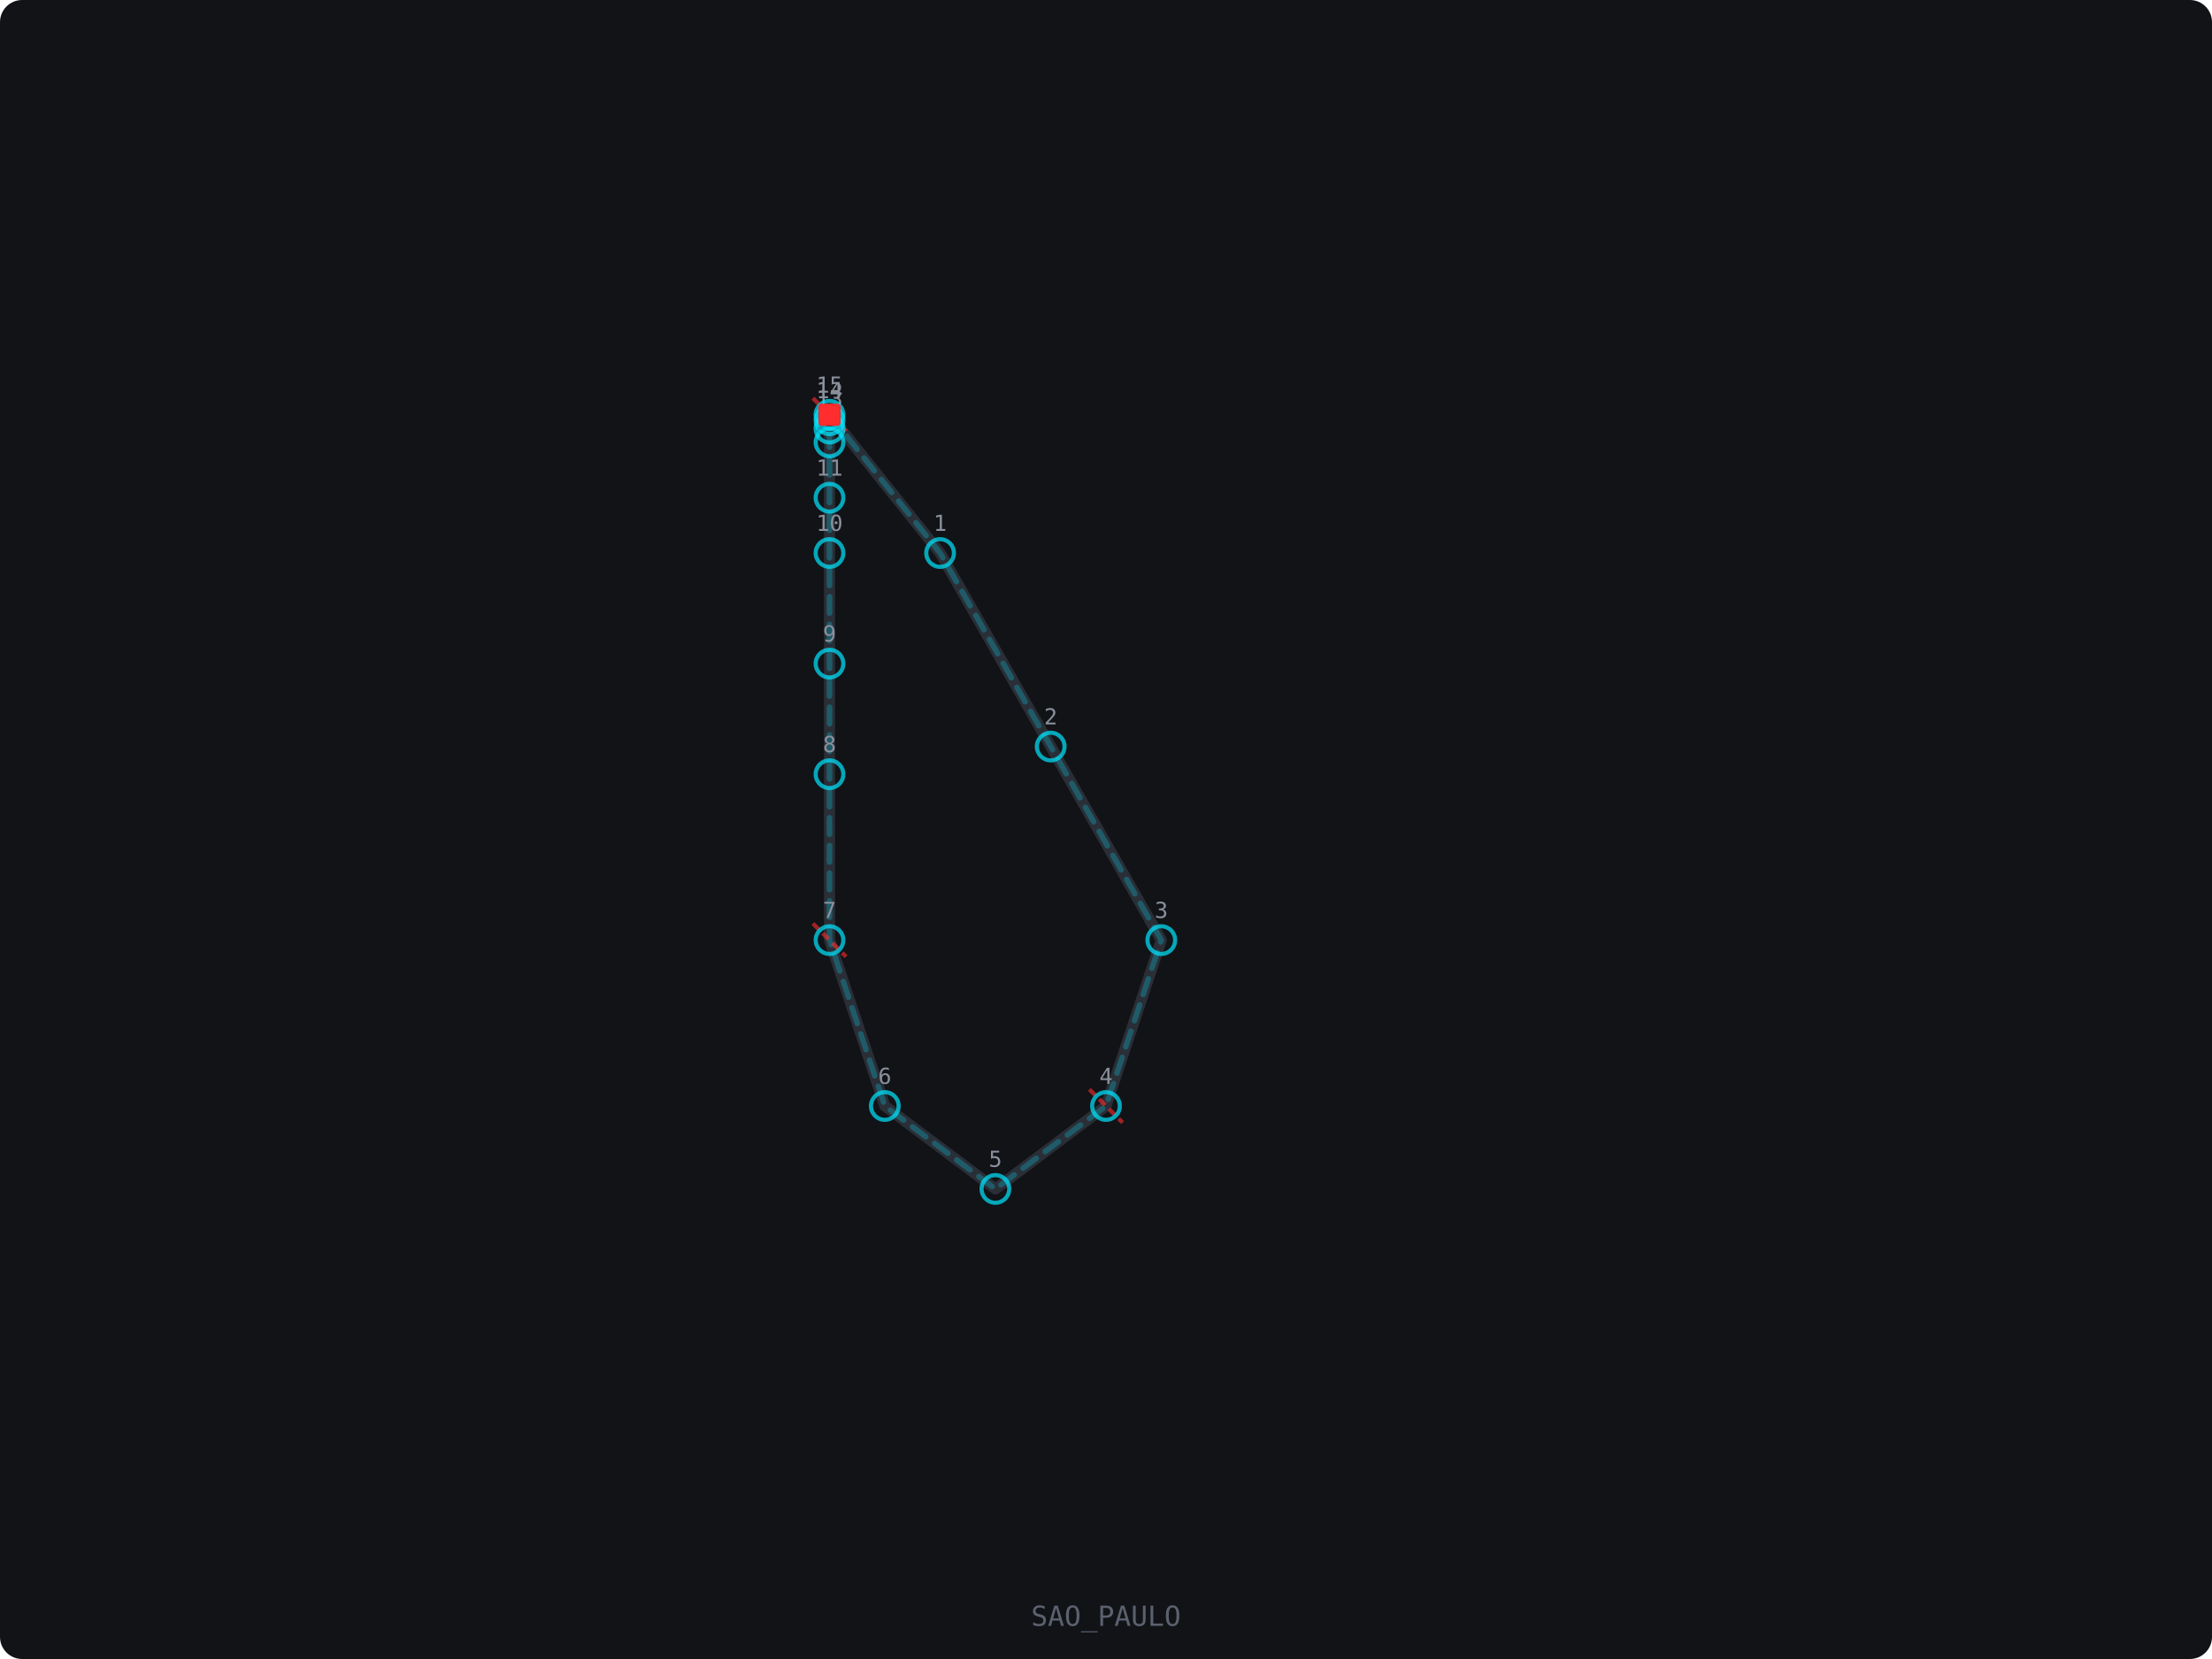
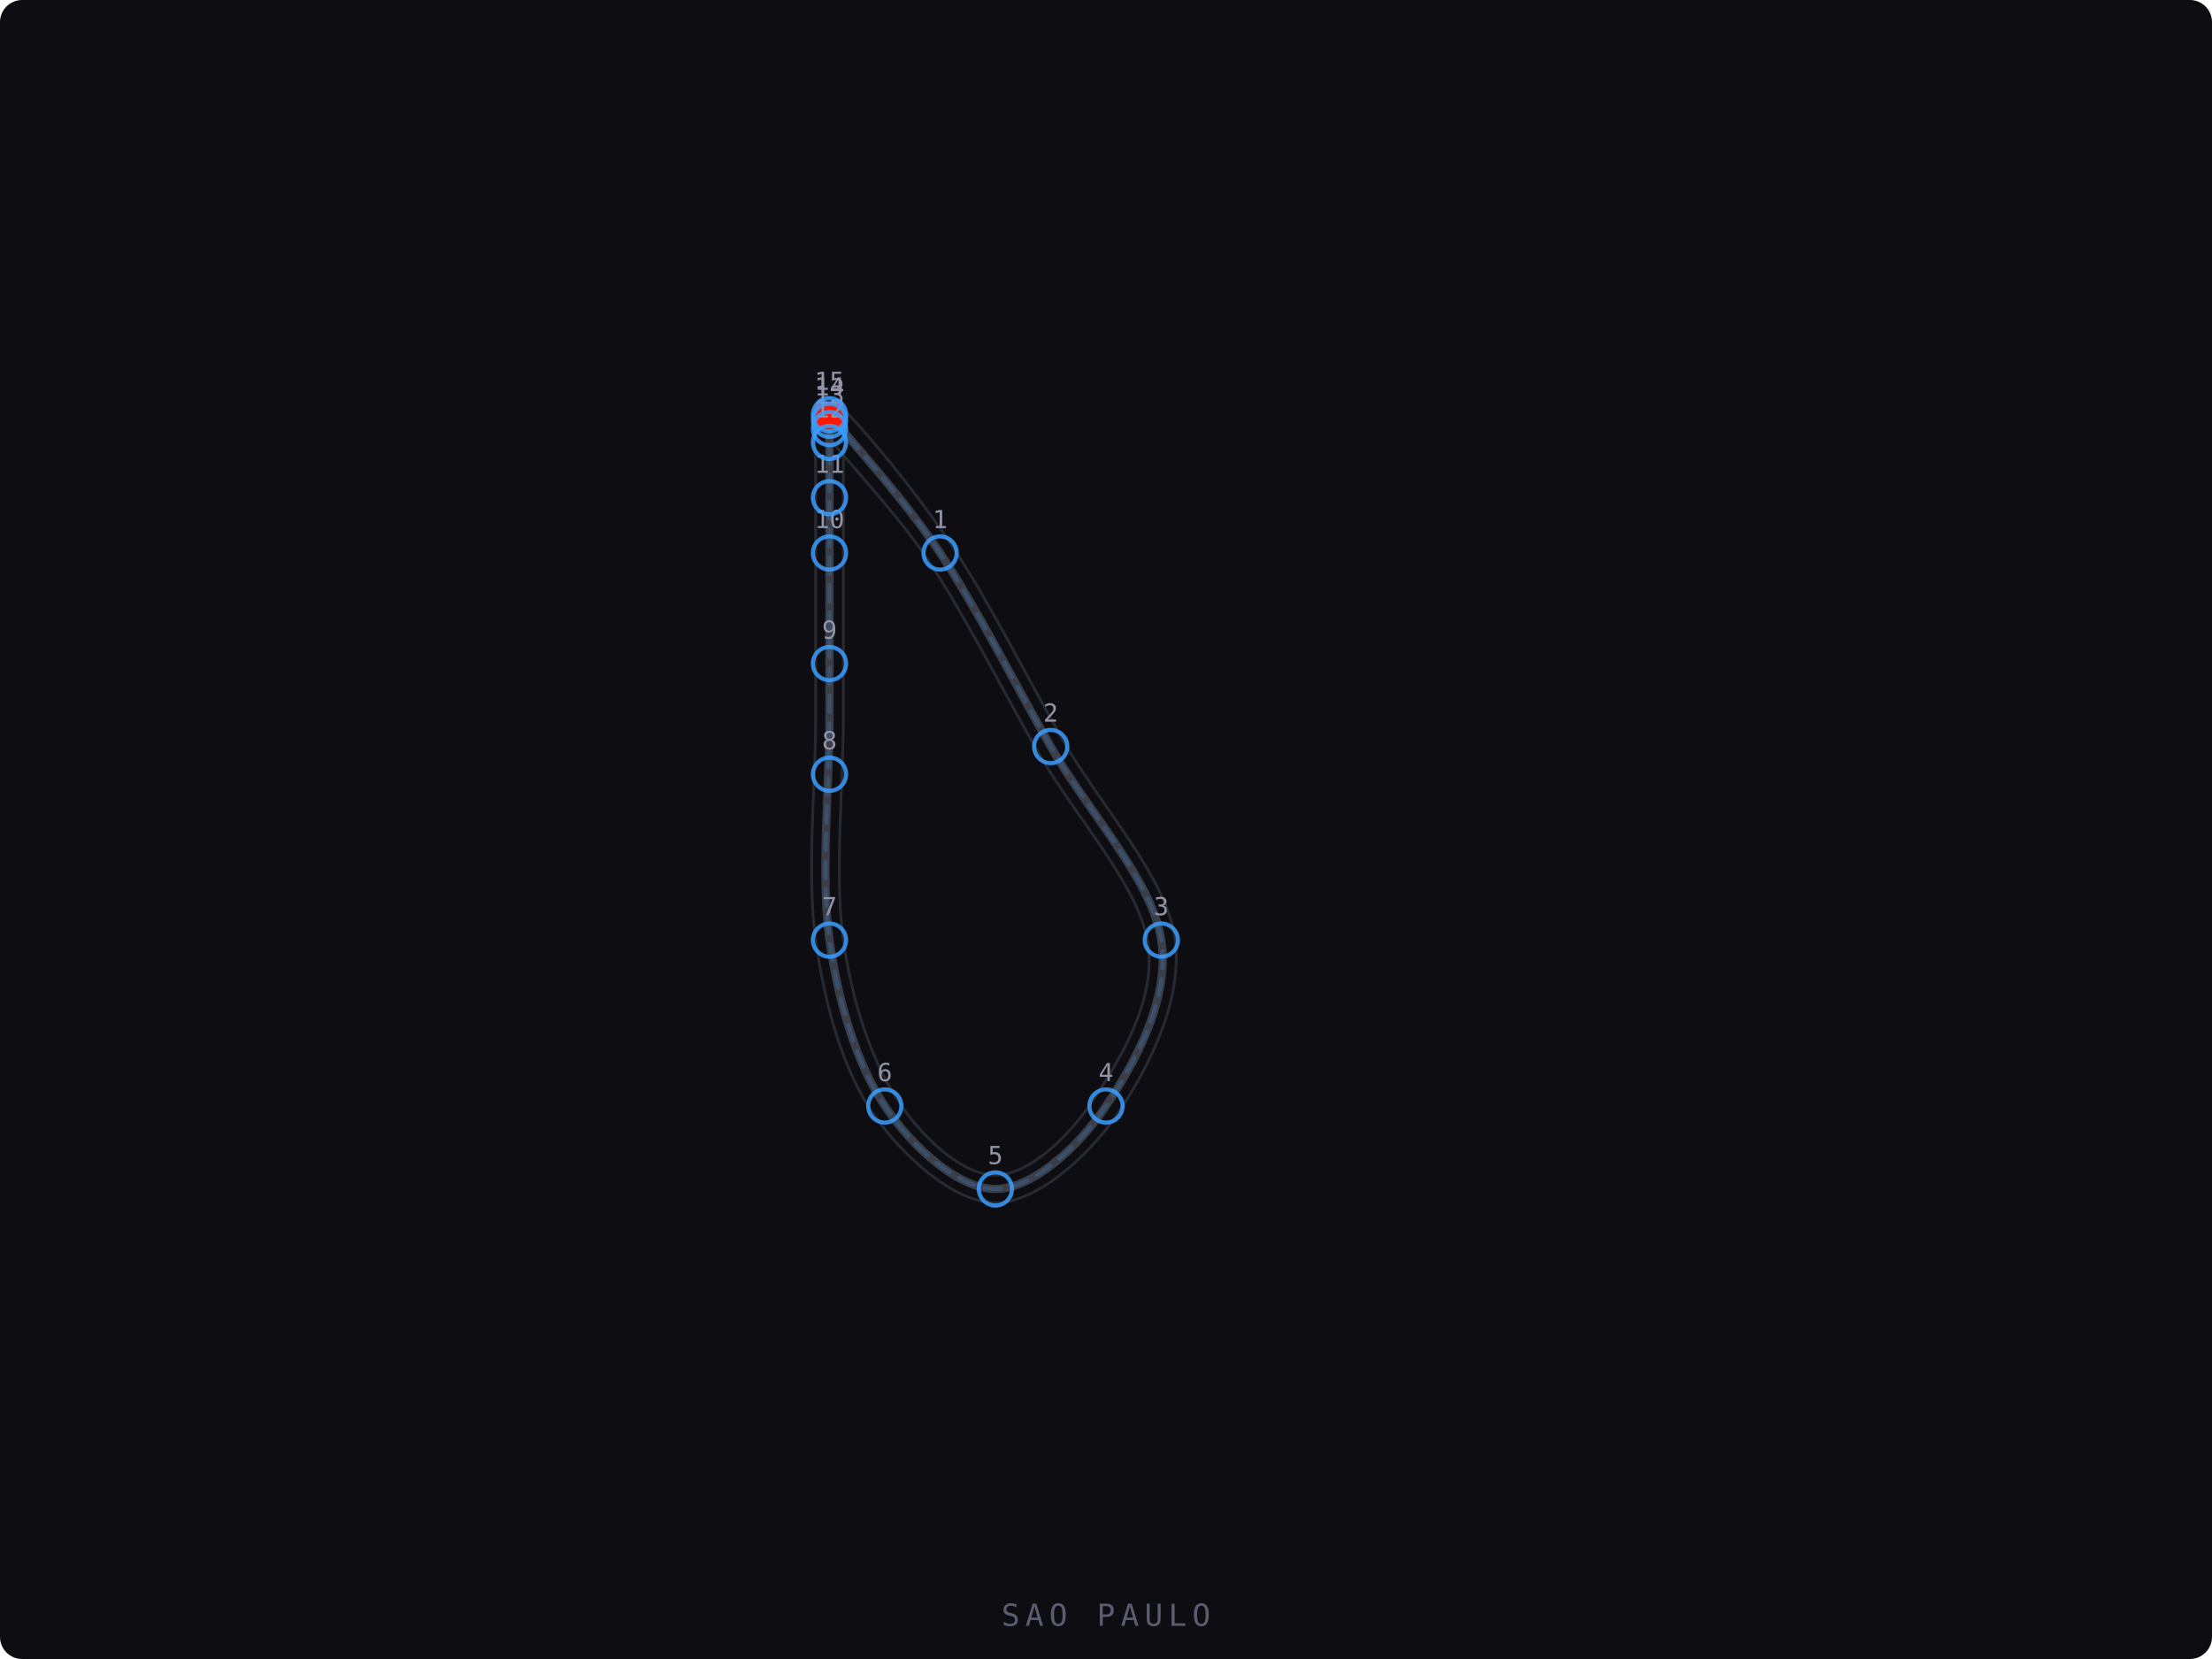
<svg xmlns="http://www.w3.org/2000/svg" viewBox="0 0 800 600" width="800" height="600">
  <defs>
    <style>
-       .track-bg { fill: #111317; }
-       .track-line { fill: none; stroke: #2a2e36; stroke-width: 4; stroke-linecap: round; stroke-linejoin: round; }
-       .track-line-accent { fill: none; stroke: rgba(0,229,255,0.25); stroke-width: 2; stroke-linecap: round; stroke-dasharray: 6,4; }
+       .track-bg { fill: #0d0d12; }
+       .track-line { fill: none; stroke: #3a3e48; stroke-width: 3; stroke-linecap: round; stroke-linejoin: round; }
+       .track-line-accent { fill: none; stroke: rgba(59,158,255,0.20); stroke-width: 1.5; stroke-linecap: round; stroke-dasharray: 6,4; }
+       .track-edge { fill: none; stroke: #3a3e48; stroke-width: 1; stroke-linecap: round; stroke-linejoin: round; opacity: 0.6; }
    </style>
  </defs>
  <rect class="track-bg" width="800" height="600" rx="8" />
-   <polyline class="track-line" points="300.0,150.0 340.0,200.0 380.0,270.0 420.0,340.0 400.0,400.0 360.0,430.0 320.0,400.0 300.0,340.0 300.0,260.0 300.0,200.0 300.0,170.0 300.0,150.0" />
-   <polyline class="track-line-accent" points="300.0,150.0 340.0,200.0 380.0,270.0 420.0,340.0 400.0,400.0 360.0,430.0 320.0,400.0 300.0,340.0 300.0,260.0 300.0,200.0 300.0,170.0 300.0,150.0" />
-   <line x1="394.0" y1="394.0" x2="406.0" y2="406.0" stroke="#ff2d2d" stroke-width="1.5" stroke-dasharray="3,2" opacity="0.6" />
-   <line x1="294.0" y1="334.0" x2="306.0" y2="346.0" stroke="#ff2d2d" stroke-width="1.5" stroke-dasharray="3,2" opacity="0.6" />
-   <line x1="294.0" y1="144.0" x2="306.0" y2="156.0" stroke="#ff2d2d" stroke-width="1.5" stroke-dasharray="3,2" opacity="0.6" />
-   <circle cx="340.0" cy="200.0" r="5" fill="none" stroke="#00e5ff" stroke-width="1.5" opacity="0.7" />
-   <text x="340.0" y="192.0" text-anchor="middle" fill="#8a909c" font-size="8" font-family="monospace">1</text>
-   <circle cx="380.0" cy="270.0" r="5" fill="none" stroke="#00e5ff" stroke-width="1.5" opacity="0.7" />
-   <text x="380.0" y="262.0" text-anchor="middle" fill="#8a909c" font-size="8" font-family="monospace">2</text>
-   <circle cx="420.0" cy="340.0" r="5" fill="none" stroke="#00e5ff" stroke-width="1.5" opacity="0.7" />
-   <text x="420.0" y="332.0" text-anchor="middle" fill="#8a909c" font-size="8" font-family="monospace">3</text>
-   <circle cx="400.0" cy="400.0" r="5" fill="none" stroke="#00e5ff" stroke-width="1.5" opacity="0.7" />
-   <text x="400.0" y="392.0" text-anchor="middle" fill="#8a909c" font-size="8" font-family="monospace">4</text>
-   <circle cx="360.0" cy="430.0" r="5" fill="none" stroke="#00e5ff" stroke-width="1.5" opacity="0.7" />
-   <text x="360.0" y="422.0" text-anchor="middle" fill="#8a909c" font-size="8" font-family="monospace">5</text>
-   <circle cx="320.0" cy="400.0" r="5" fill="none" stroke="#00e5ff" stroke-width="1.5" opacity="0.7" />
-   <text x="320.0" y="392.0" text-anchor="middle" fill="#8a909c" font-size="8" font-family="monospace">6</text>
-   <circle cx="300.0" cy="340.0" r="5" fill="none" stroke="#00e5ff" stroke-width="1.5" opacity="0.7" />
-   <text x="300.0" y="332.0" text-anchor="middle" fill="#8a909c" font-size="8" font-family="monospace">7</text>
-   <circle cx="300.0" cy="280.0" r="5" fill="none" stroke="#00e5ff" stroke-width="1.5" opacity="0.7" />
-   <text x="300.0" y="272.0" text-anchor="middle" fill="#8a909c" font-size="8" font-family="monospace">8</text>
-   <circle cx="300.0" cy="240.0" r="5" fill="none" stroke="#00e5ff" stroke-width="1.5" opacity="0.7" />
-   <text x="300.0" y="232.0" text-anchor="middle" fill="#8a909c" font-size="8" font-family="monospace">9</text>
-   <circle cx="300.0" cy="200.0" r="5" fill="none" stroke="#00e5ff" stroke-width="1.5" opacity="0.7" />
-   <text x="300.0" y="192.0" text-anchor="middle" fill="#8a909c" font-size="8" font-family="monospace">10</text>
-   <circle cx="300.0" cy="180.0" r="5" fill="none" stroke="#00e5ff" stroke-width="1.5" opacity="0.7" />
-   <text x="300.0" y="172.0" text-anchor="middle" fill="#8a909c" font-size="8" font-family="monospace">11</text>
-   <circle cx="300.0" cy="160.0" r="5" fill="none" stroke="#00e5ff" stroke-width="1.5" opacity="0.7" />
-   <text x="300.0" y="152.0" text-anchor="middle" fill="#8a909c" font-size="8" font-family="monospace">12</text>
-   <circle cx="300.0" cy="155.0" r="5" fill="none" stroke="#00e5ff" stroke-width="1.5" opacity="0.7" />
-   <text x="300.0" y="147.0" text-anchor="middle" fill="#8a909c" font-size="8" font-family="monospace">13</text>
-   <circle cx="300.0" cy="152.0" r="5" fill="none" stroke="#00e5ff" stroke-width="1.5" opacity="0.7" />
-   <text x="300.0" y="144.0" text-anchor="middle" fill="#8a909c" font-size="8" font-family="monospace">14</text>
-   <circle cx="300.0" cy="150.0" r="5" fill="none" stroke="#00e5ff" stroke-width="1.5" opacity="0.7" />
-   <text x="300.0" y="142.0" text-anchor="middle" fill="#8a909c" font-size="8" font-family="monospace">15</text>
-   <rect x="296.0" y="146.0" width="8" height="8" fill="#ff2d2d" rx="1" />
-   <text x="400" y="588" text-anchor="middle" fill="#5b616e" font-size="10" font-family="monospace">SAO_PAULO</text>
+   <path class="track-edge" d="M 296.1 153.1 C 301.2 161.9 322.6 182.9 335.8 202.8 C 349.1 222.7 362.5 249.5 375.7 272.5 C 388.9 295.5 411.7 320.0 415.1 340.8 C 418.4 361.6 405.0 383.2 395.8 397.2 C 386.7 411.3 371.9 425.0 360.0 425.0 C 348.1 425.0 333.3 411.5 324.2 397.2 C 315.0 382.9 308.1 362.2 304.9 339.3 C 301.8 316.4 305.0 283.2 305.0 260.0 C 305.0 236.8 305.0 215.0 305.0 200.0 C 305.0 185.0 305.0 178.3 305.0 170.0 C 305.0 161.7 306.5 152.8 305.0 150.0 C 303.5 147.2 291.0 144.3 296.1 153.1 Z" />
+   <path class="track-edge" d="M 303.9 146.9 C 312.1 154.7 330.8 177.1 344.2 197.2 C 357.6 217.3 370.9 243.9 384.3 267.5 C 397.8 291.2 421.6 316.7 424.9 339.2 C 428.2 361.8 415.0 386.8 404.2 402.8 C 393.3 418.7 374.7 435.0 360.0 435.0 C 345.3 435.0 326.7 418.5 315.8 402.8 C 305.0 387.1 298.5 364.5 295.1 340.7 C 291.6 316.9 295.0 283.5 295.0 260.0 C 295.0 236.5 295.0 215.0 295.0 200.0 C 295.0 185.0 295.0 178.3 295.0 170.0 C 295.0 161.7 293.5 153.9 295.0 150.0 C 296.5 146.1 295.7 139.0 303.9 146.9 Z" />
+   <path class="track-line" d="M 300.0 150.0 C 306.7 158.3 326.7 180.0 340.0 200.0 C 353.3 220.0 366.7 246.7 380.0 270.0 C 393.3 293.3 416.7 318.3 420.0 340.0 C 423.3 361.7 410.0 385.0 400.0 400.0 C 390.0 415.0 373.3 430.0 360.0 430.0 C 346.7 430.0 330.0 415.0 320.0 400.0 C 310.0 385.0 303.3 363.3 300.0 340.0 C 296.7 316.7 300.0 283.3 300.0 260.0 C 300.0 236.7 300.0 215.0 300.0 200.0 C 300.0 185.0 300.0 178.3 300.0 170.0 C 300.0 161.7 300.0 153.3 300.0 150.0 C 300.0 146.7 293.3 141.7 300.0 150.0 Z" />
+   <path class="track-line-accent" d="M 300.0 150.0 C 306.7 158.3 326.7 180.0 340.0 200.0 C 353.3 220.0 366.7 246.7 380.0 270.0 C 393.3 293.3 416.7 318.3 420.0 340.0 C 423.3 361.7 410.0 385.0 400.0 400.0 C 390.0 415.0 373.3 430.0 360.0 430.0 C 346.7 430.0 330.0 415.0 320.0 400.0 C 310.0 385.0 303.3 363.3 300.0 340.0 C 296.7 316.7 300.0 283.3 300.0 260.0 C 300.0 236.7 300.0 215.0 300.0 200.0 C 300.0 185.0 300.0 178.3 300.0 170.0 C 300.0 161.7 300.0 153.3 300.0 150.0 C 300.0 146.7 293.3 141.7 300.0 150.0 Z" />
+   <rect x="295.0" y="145.0" width="10" height="10" fill="#FF1801" rx="1" />
+   <circle cx="340.0" cy="200.0" r="6" fill="none" stroke="#3B9EFF" stroke-width="1.5" opacity="0.85" />
+   <text x="340.0" y="191.0" text-anchor="middle" fill="#9494a8" font-size="9" font-family="monospace">1</text>
+   <circle cx="380.0" cy="270.0" r="6" fill="none" stroke="#3B9EFF" stroke-width="1.5" opacity="0.85" />
+   <text x="380.0" y="261.0" text-anchor="middle" fill="#9494a8" font-size="9" font-family="monospace">2</text>
+   <circle cx="420.0" cy="340.0" r="6" fill="none" stroke="#3B9EFF" stroke-width="1.5" opacity="0.85" />
+   <text x="420.0" y="331.0" text-anchor="middle" fill="#9494a8" font-size="9" font-family="monospace">3</text>
+   <circle cx="400.0" cy="400.0" r="6" fill="none" stroke="#3B9EFF" stroke-width="1.5" opacity="0.85" />
+   <text x="400.0" y="391.0" text-anchor="middle" fill="#9494a8" font-size="9" font-family="monospace">4</text>
+   <circle cx="360.0" cy="430.0" r="6" fill="none" stroke="#3B9EFF" stroke-width="1.5" opacity="0.85" />
+   <text x="360.0" y="421.0" text-anchor="middle" fill="#9494a8" font-size="9" font-family="monospace">5</text>
+   <circle cx="320.0" cy="400.0" r="6" fill="none" stroke="#3B9EFF" stroke-width="1.5" opacity="0.85" />
+   <text x="320.0" y="391.0" text-anchor="middle" fill="#9494a8" font-size="9" font-family="monospace">6</text>
+   <circle cx="300.0" cy="340.0" r="6" fill="none" stroke="#3B9EFF" stroke-width="1.5" opacity="0.85" />
+   <text x="300.0" y="331.0" text-anchor="middle" fill="#9494a8" font-size="9" font-family="monospace">7</text>
+   <circle cx="300.0" cy="280.0" r="6" fill="none" stroke="#3B9EFF" stroke-width="1.5" opacity="0.85" />
+   <text x="300.0" y="271.0" text-anchor="middle" fill="#9494a8" font-size="9" font-family="monospace">8</text>
+   <circle cx="300.0" cy="240.0" r="6" fill="none" stroke="#3B9EFF" stroke-width="1.5" opacity="0.85" />
+   <text x="300.0" y="231.0" text-anchor="middle" fill="#9494a8" font-size="9" font-family="monospace">9</text>
+   <circle cx="300.0" cy="200.0" r="6" fill="none" stroke="#3B9EFF" stroke-width="1.5" opacity="0.85" />
+   <text x="300.0" y="191.0" text-anchor="middle" fill="#9494a8" font-size="9" font-family="monospace">10</text>
+   <circle cx="300.0" cy="180.0" r="6" fill="none" stroke="#3B9EFF" stroke-width="1.5" opacity="0.85" />
+   <text x="300.0" y="171.0" text-anchor="middle" fill="#9494a8" font-size="9" font-family="monospace">11</text>
+   <circle cx="300.0" cy="160.0" r="6" fill="none" stroke="#3B9EFF" stroke-width="1.5" opacity="0.85" />
+   <text x="300.0" y="151.0" text-anchor="middle" fill="#9494a8" font-size="9" font-family="monospace">12</text>
+   <circle cx="300.0" cy="155.0" r="6" fill="none" stroke="#3B9EFF" stroke-width="1.5" opacity="0.85" />
+   <text x="300.0" y="146.0" text-anchor="middle" fill="#9494a8" font-size="9" font-family="monospace">13</text>
+   <circle cx="300.0" cy="152.0" r="6" fill="none" stroke="#3B9EFF" stroke-width="1.5" opacity="0.85" />
+   <text x="300.0" y="143.0" text-anchor="middle" fill="#9494a8" font-size="9" font-family="monospace">14</text>
+   <circle cx="300.0" cy="150.0" r="6" fill="none" stroke="#3B9EFF" stroke-width="1.5" opacity="0.85" />
+   <text x="300.0" y="141.0" text-anchor="middle" fill="#9494a8" font-size="9" font-family="monospace">15</text>
+   <text x="400.0" y="588" text-anchor="middle" fill="#5c5c70" font-size="11" font-family="monospace" letter-spacing="2">SAO PAULO</text>
</svg>
